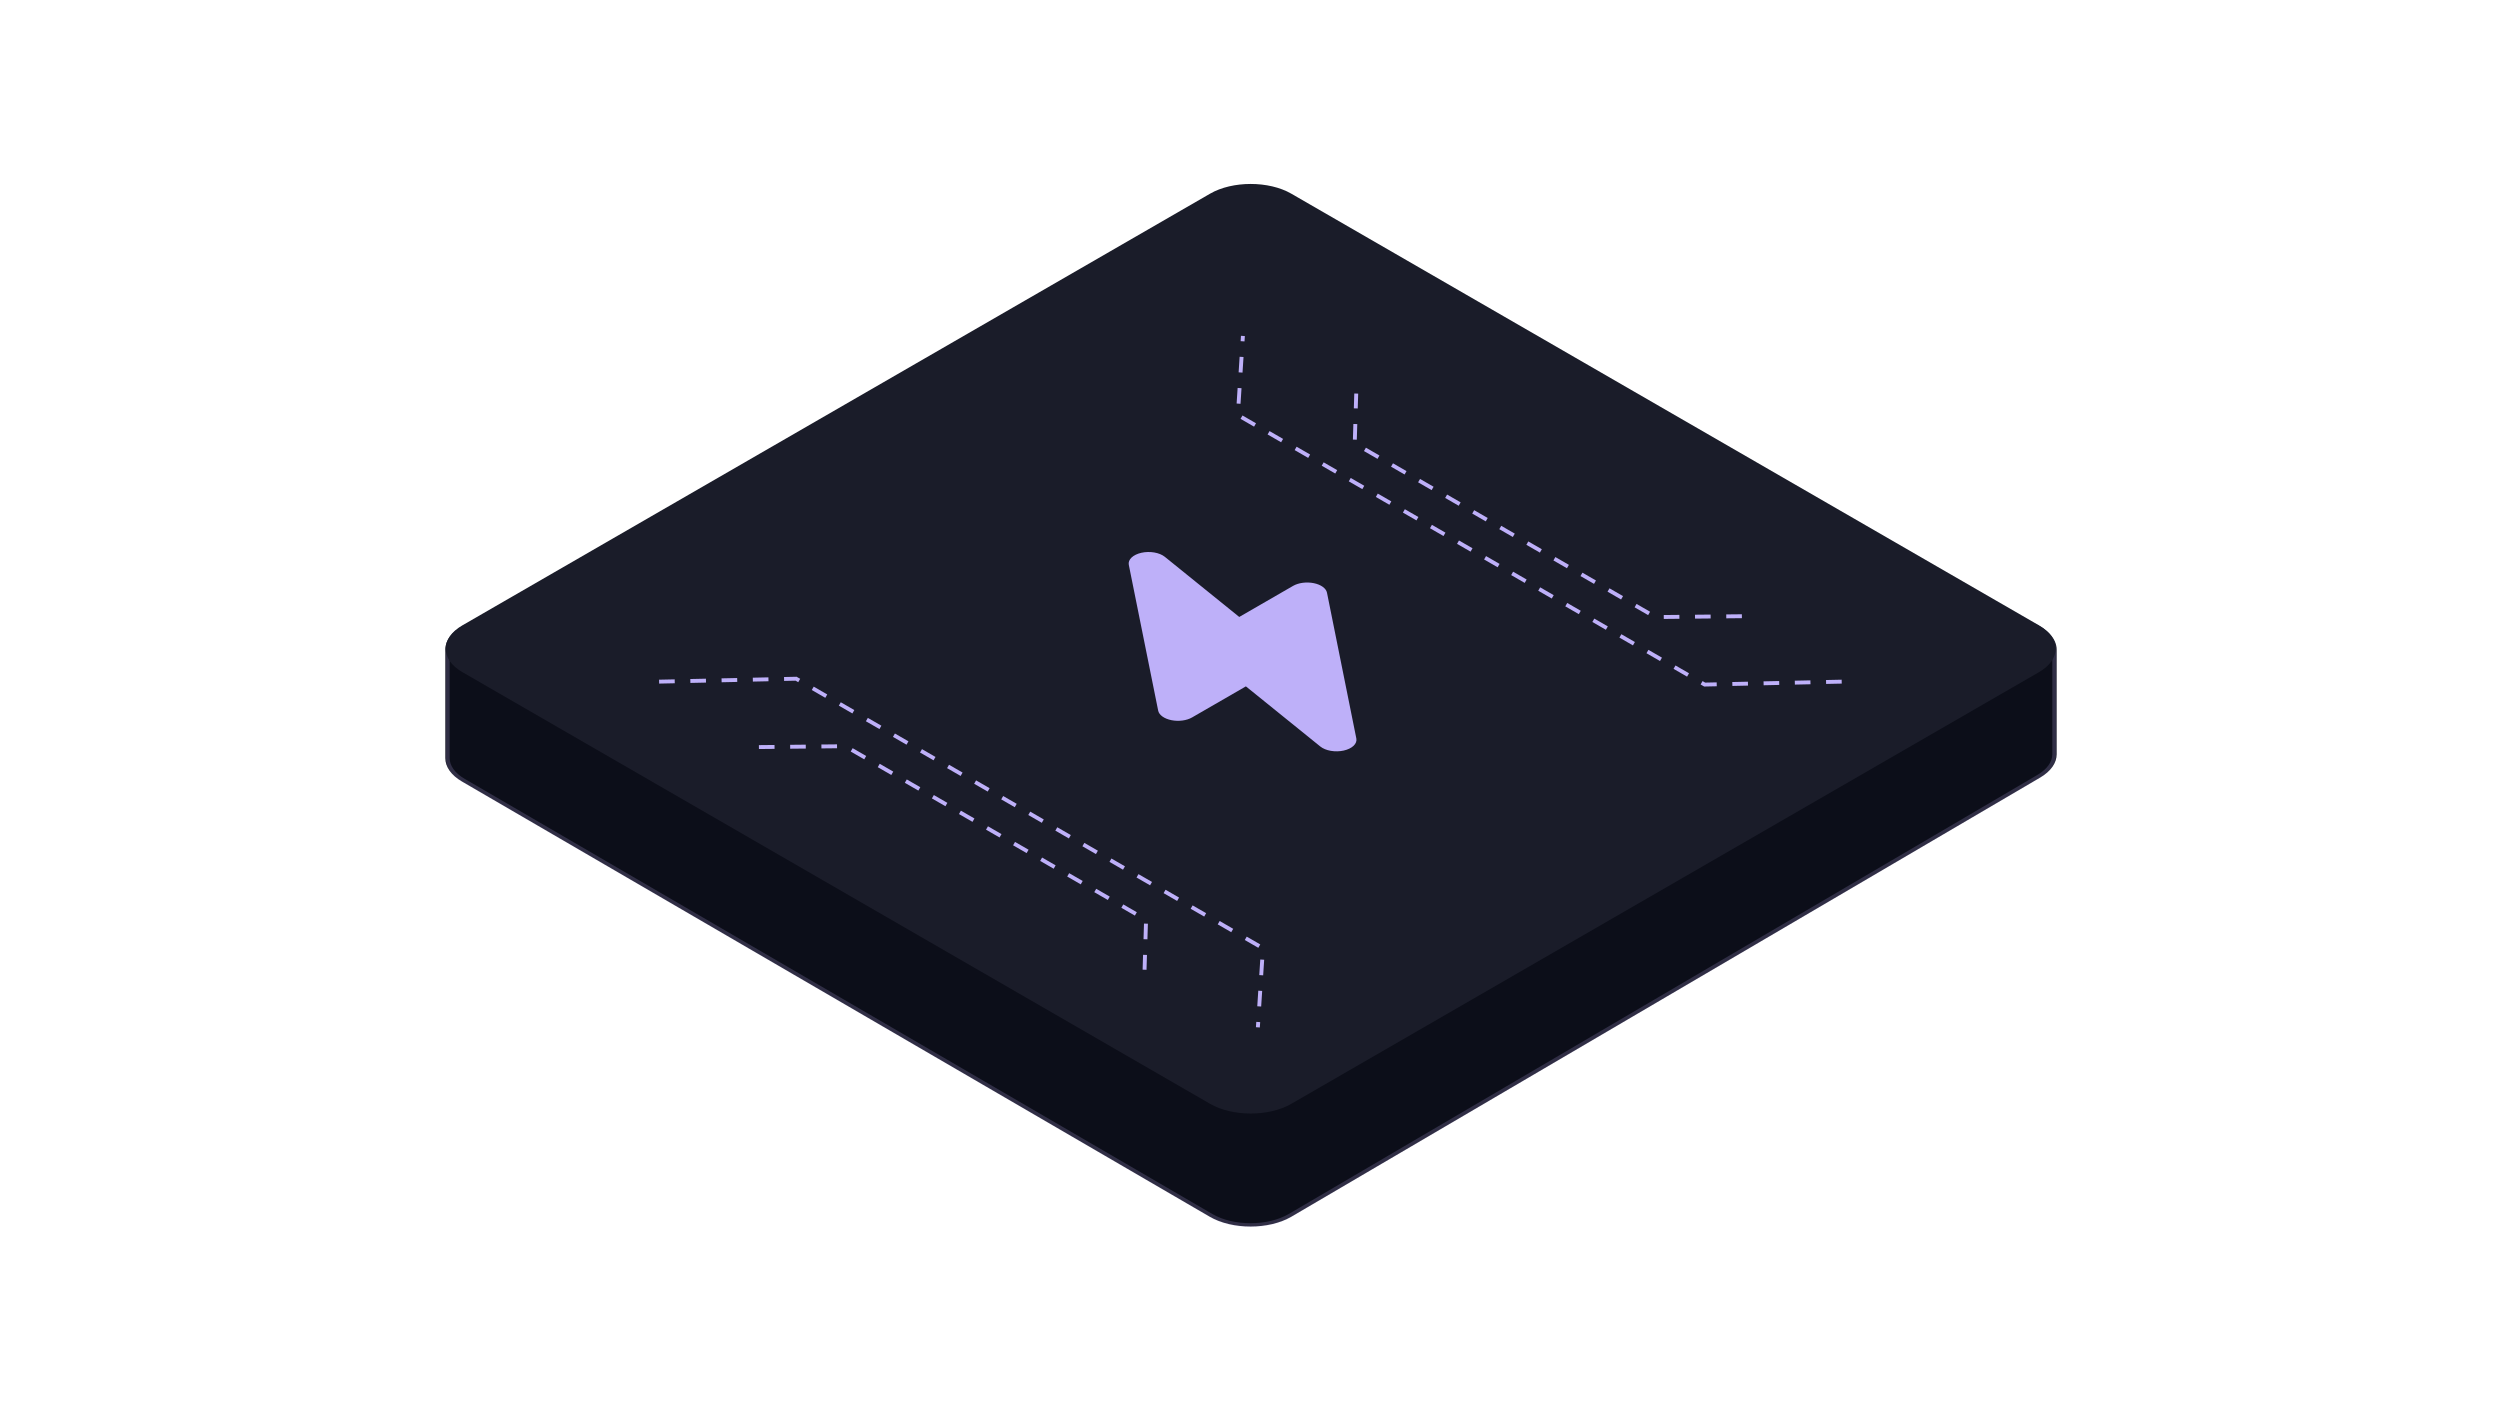
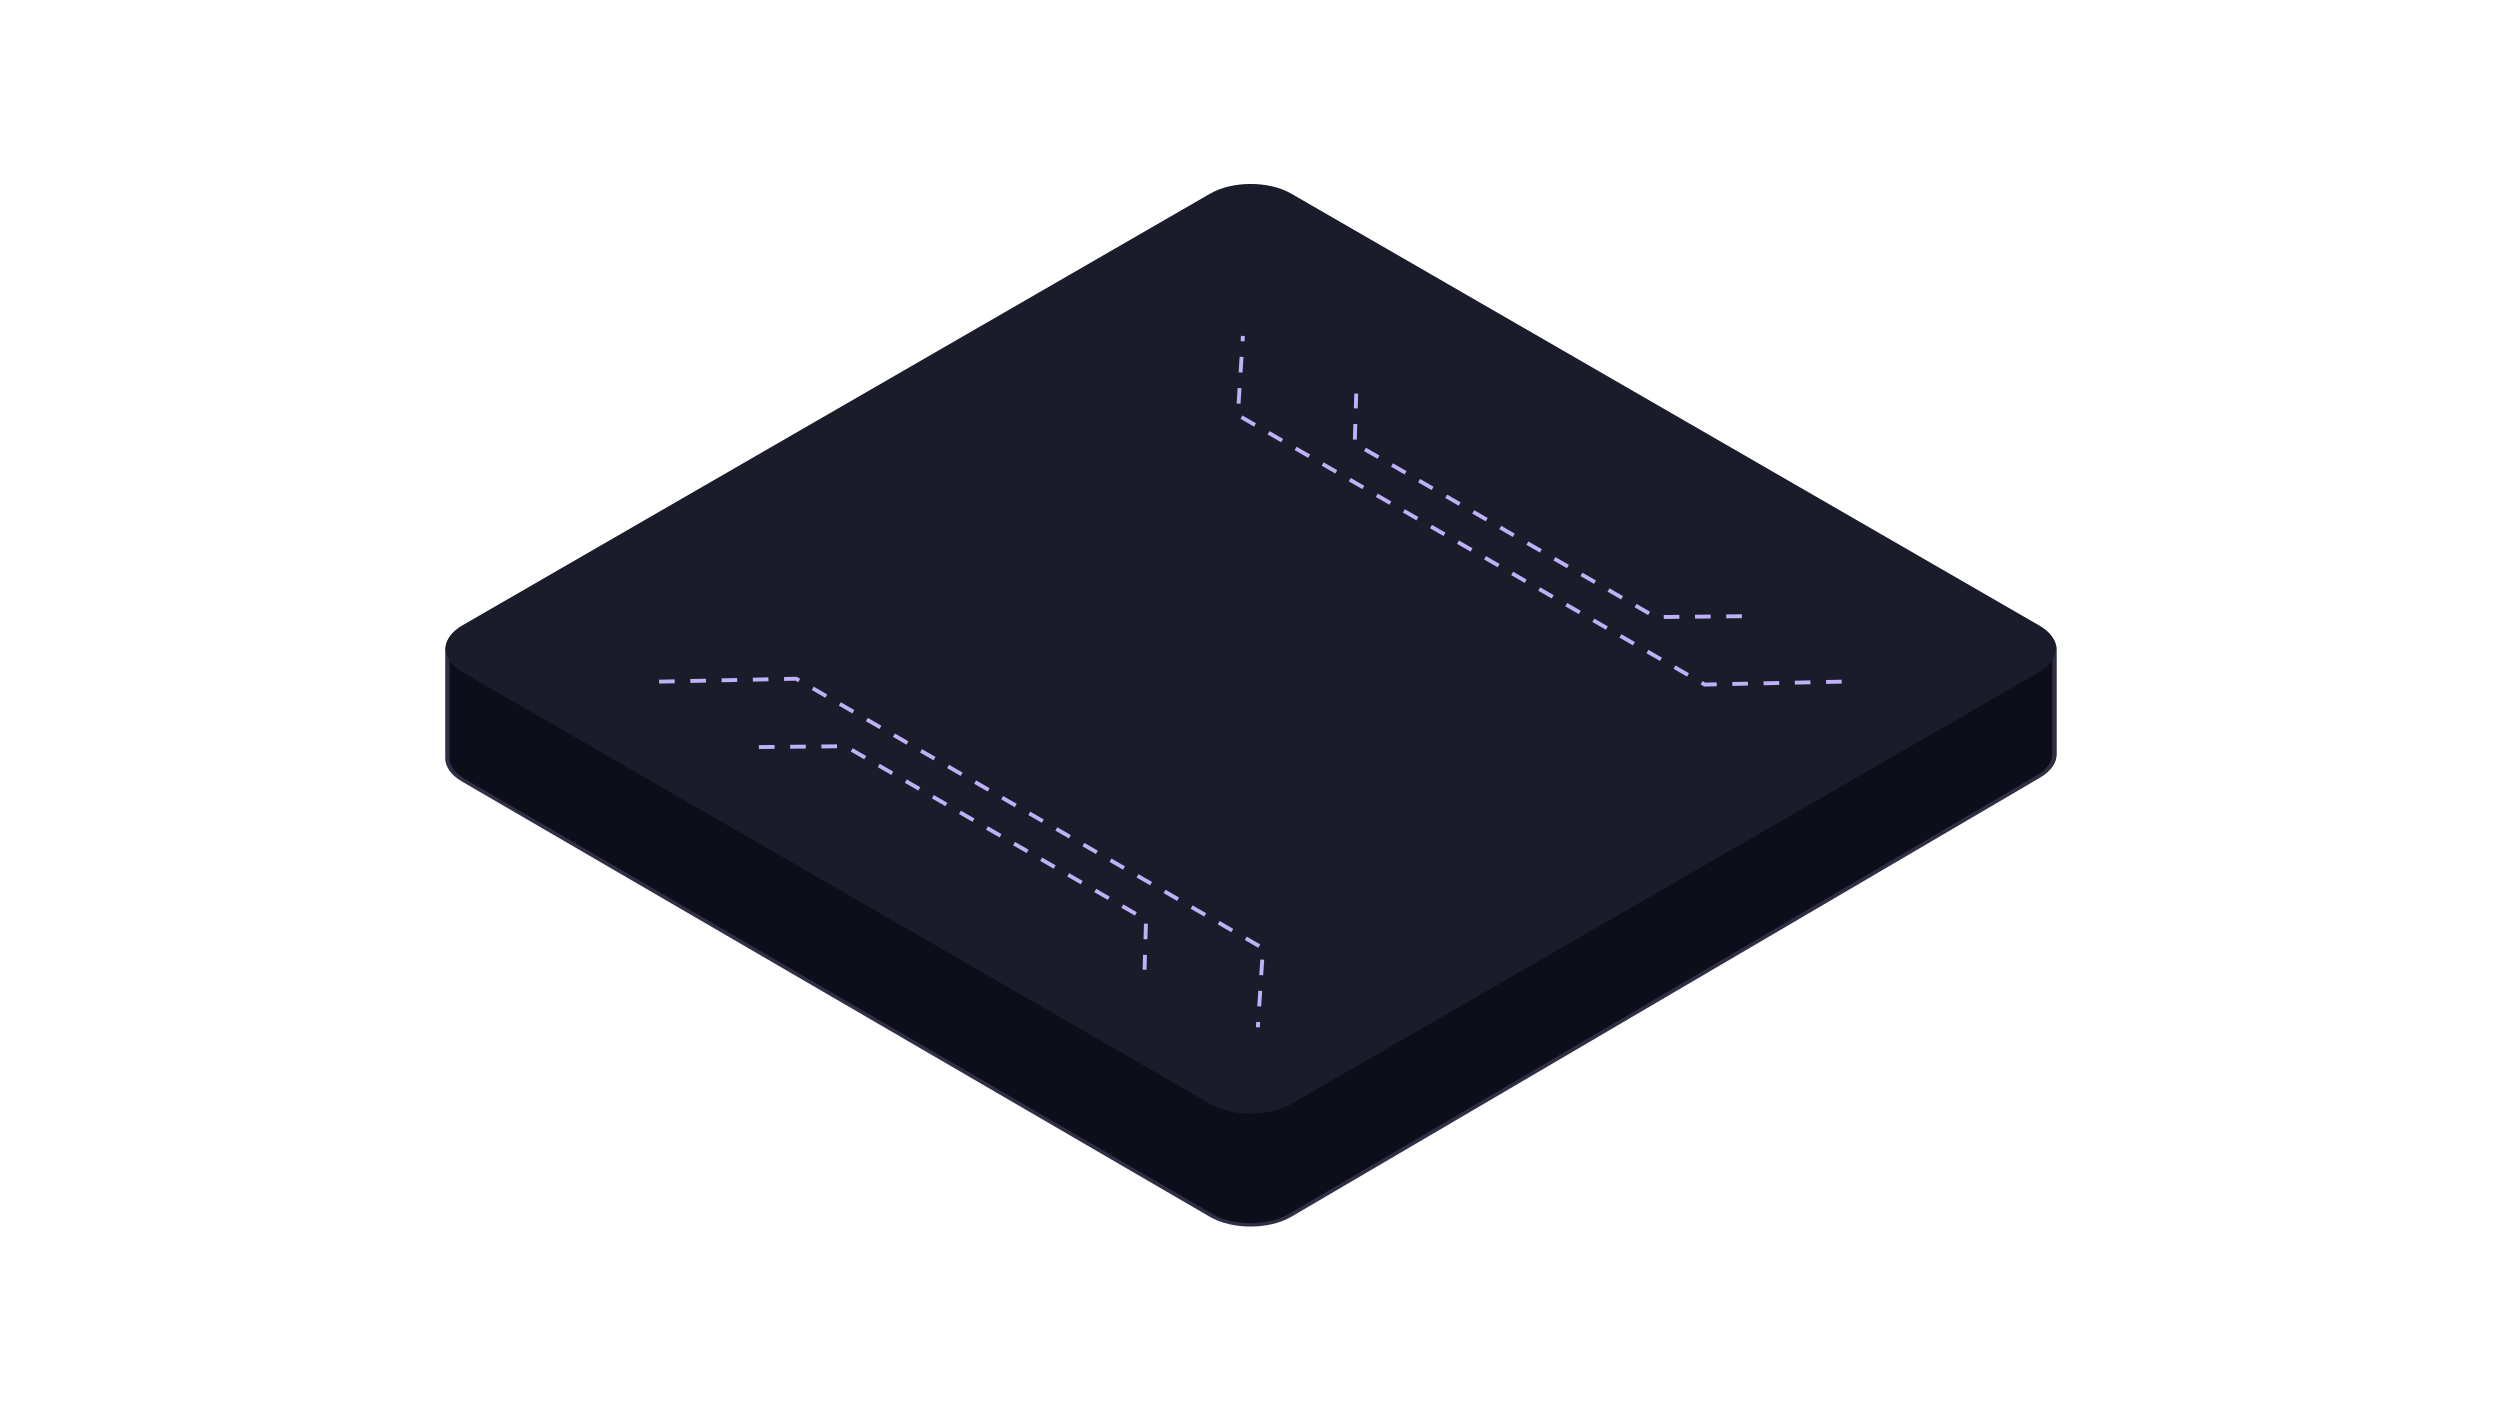
<svg xmlns="http://www.w3.org/2000/svg" width="640" height="360" viewBox="0 0 640 360" fill="none">
-   <path d="M118.262 200.06C115.532 198.47 114 196.322 114 194.084L114 166.315C114 163.648 116.172 161.136 119.864 159.533L311.347 76.411C316.577 74.141 323.777 74.14 329.008 76.409L520.631 159.533C524.326 161.136 526.5 163.649 526.5 166.317V193.103C526.5 195.331 524.983 197.469 522.276 199.056L330.61 311.46C324.868 314.827 315.467 314.837 309.703 311.482L118.262 200.06Z" fill="#0C0E19" />
+   <path d="M118.262 200.06C115.532 198.47 114 196.322 114 194.084L114 166.315C114 163.648 116.172 161.136 119.864 159.533L311.347 76.411C316.577 74.141 323.777 74.14 329.008 76.409L520.631 159.533C524.326 161.136 526.5 163.649 526.5 166.317L526.5 193.103C526.5 195.331 524.983 197.469 522.276 199.056L330.61 311.46C324.868 314.827 315.467 314.837 309.703 311.482L118.262 200.06Z" fill="#0C0E19" />
  <path d="M114.612 166.315C114.612 163.759 116.694 161.352 120.233 159.815L311.716 76.693C316.727 74.518 323.626 74.517 328.639 76.692L520.263 159.816C523.804 161.352 525.888 163.76 525.888 166.317V193.104C525.888 195.238 524.433 197.287 521.839 198.808L330.174 311.211C324.671 314.439 315.662 314.449 310.137 311.233L118.697 199.811C116.08 198.288 114.612 196.229 114.612 194.084V166.315Z" stroke="#BEB0F9" stroke-opacity="0.2" />
  <rect width="245" height="245" rx="12" transform="matrix(0.866025 -0.5 0.866025 0.5 108 166.079)" fill="#1A1C29" />
  <path d="M168.73 174.501L203.804 173.751L323.316 242.751L322.017 263.001" stroke="#BEB0F9" stroke-dasharray="4 4" />
  <path d="M194.281 191.251L216.416 191.031L293.39 235.471L293.008 248.251" stroke="#BEB0F9" stroke-dasharray="4 4" />
  <path d="M471.473 174.5L436.399 175.25L316.887 106.25L318.186 86" stroke="#BEB0F9" stroke-dasharray="4 4" />
  <path d="M445.922 157.75L423.787 157.97L346.813 113.53L347.195 100.75" stroke="#BEB0F9" stroke-dasharray="4 4" />
-   <path d="M288.972 144.596C288.843 143.947 289.09 143.292 289.675 142.733C290.261 142.174 291.151 141.744 292.206 141.509C293.261 141.274 294.422 141.248 295.505 141.436C296.589 141.623 297.534 142.013 298.192 142.544L317.248 157.941L331.029 149.985C331.707 149.594 332.563 149.32 333.498 149.196C334.433 149.073 335.409 149.104 336.315 149.286C337.221 149.468 338.02 149.793 338.62 150.226C339.22 150.658 339.596 151.179 339.707 151.729L347.223 189.056C347.353 189.705 347.106 190.36 346.52 190.919C345.935 191.477 345.045 191.908 343.989 192.143C342.934 192.378 341.774 192.403 340.69 192.216C339.607 192.029 338.662 191.639 338.004 191.108L318.948 175.71L305.167 183.666C304.488 184.058 303.633 184.33 302.698 184.454C301.763 184.577 300.787 184.546 299.882 184.364C298.976 184.181 298.178 183.856 297.579 183.423C296.979 182.991 296.603 182.471 296.492 181.921L288.972 144.596Z" fill="#BEB0F9" />
</svg>
